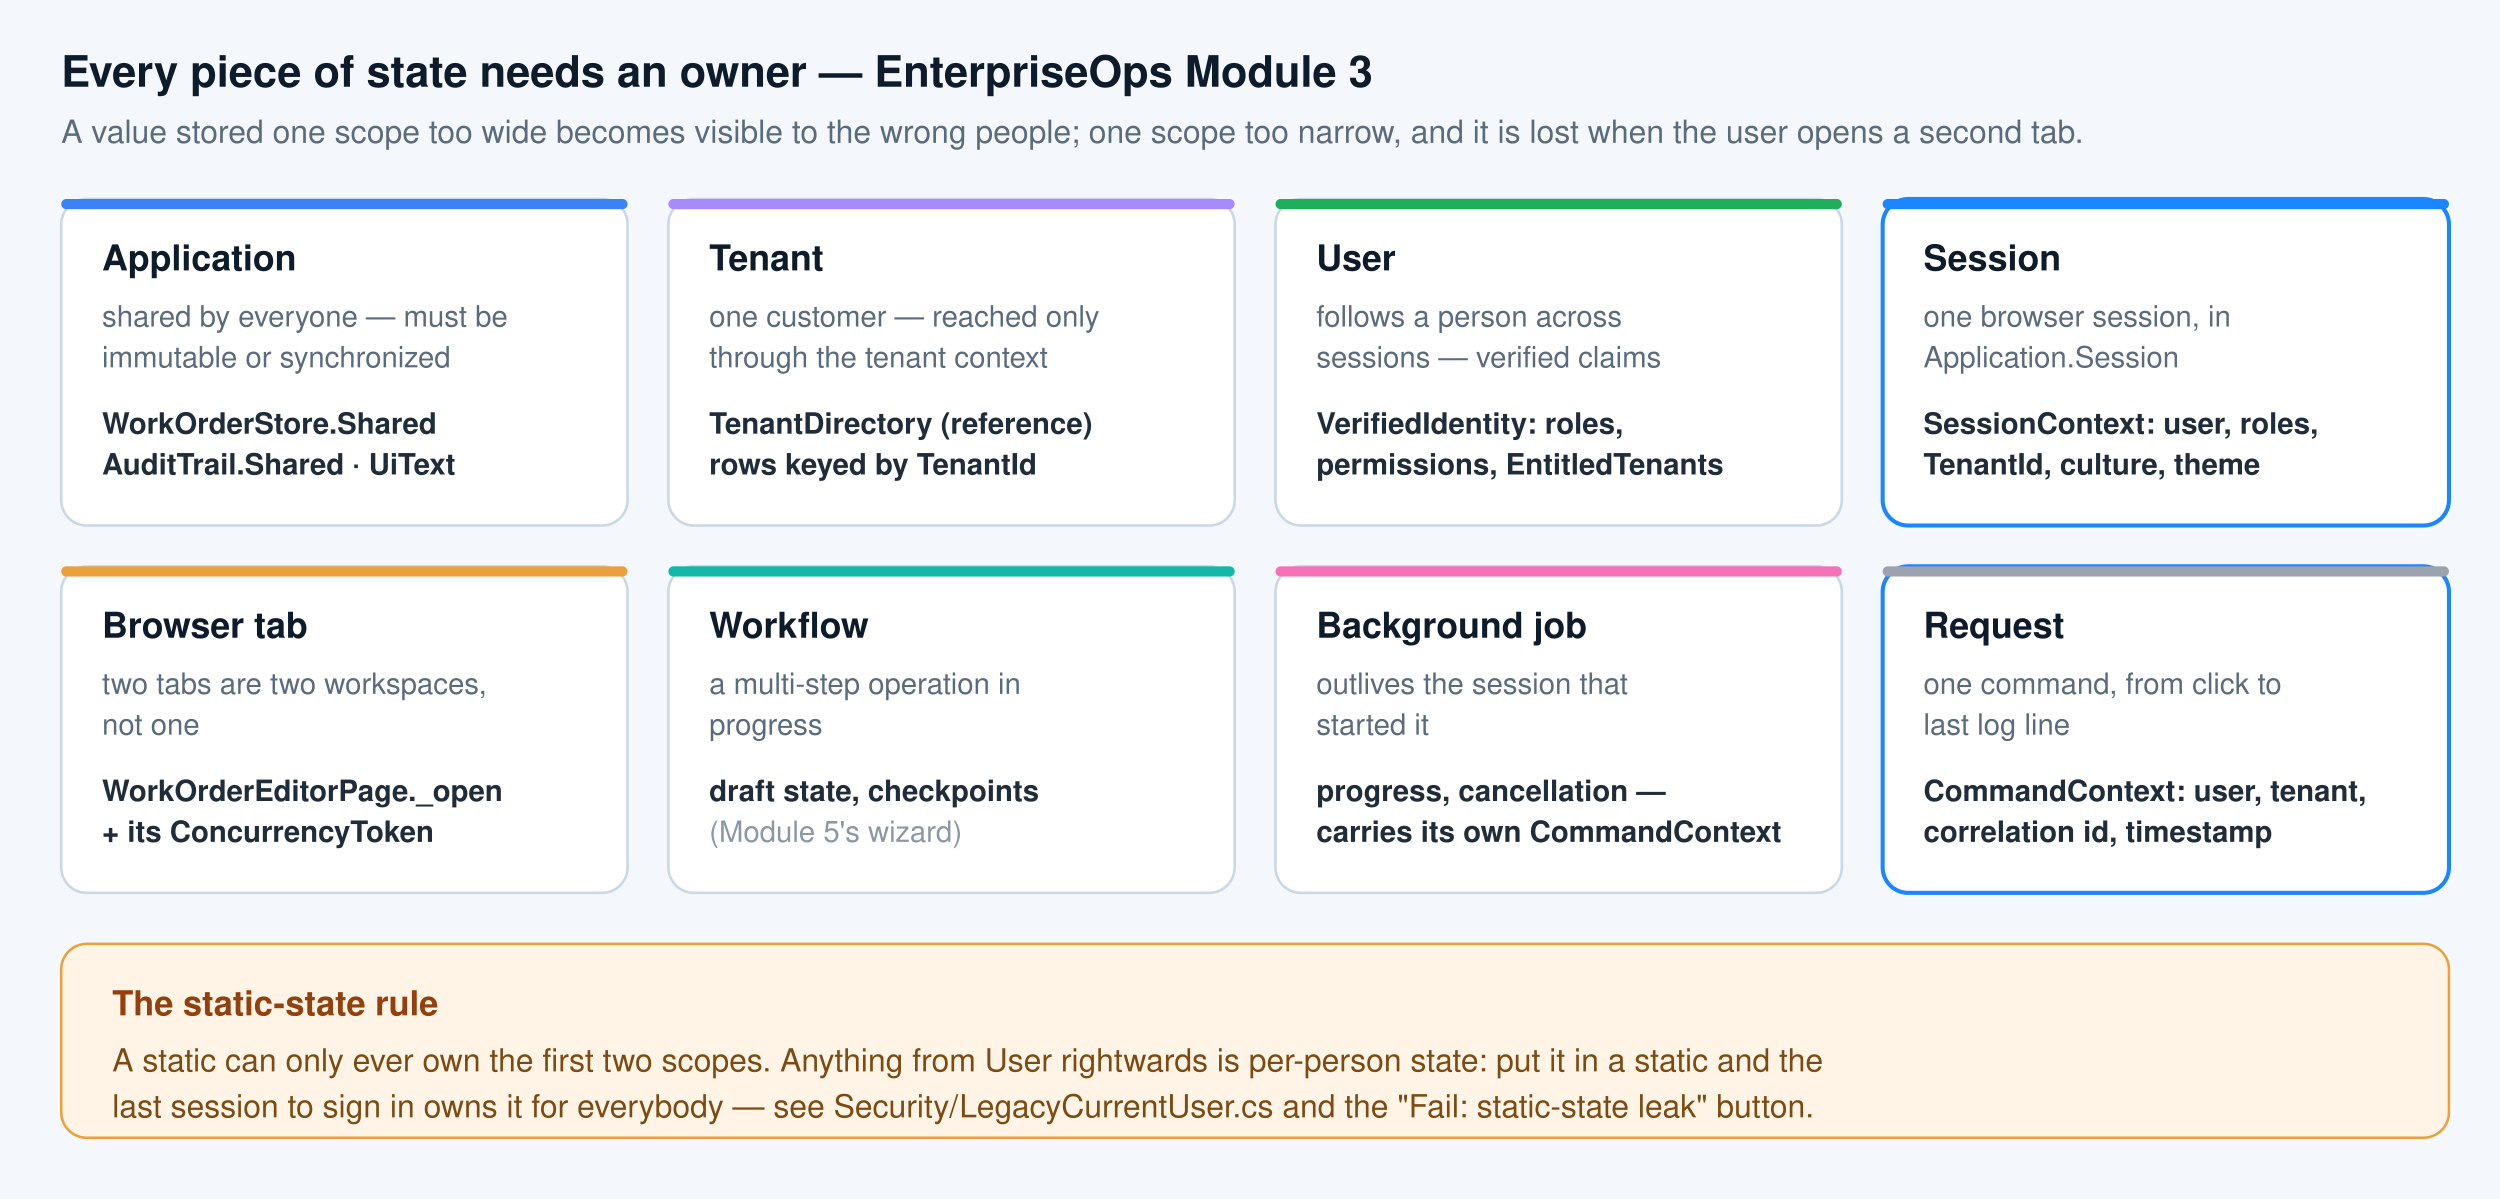
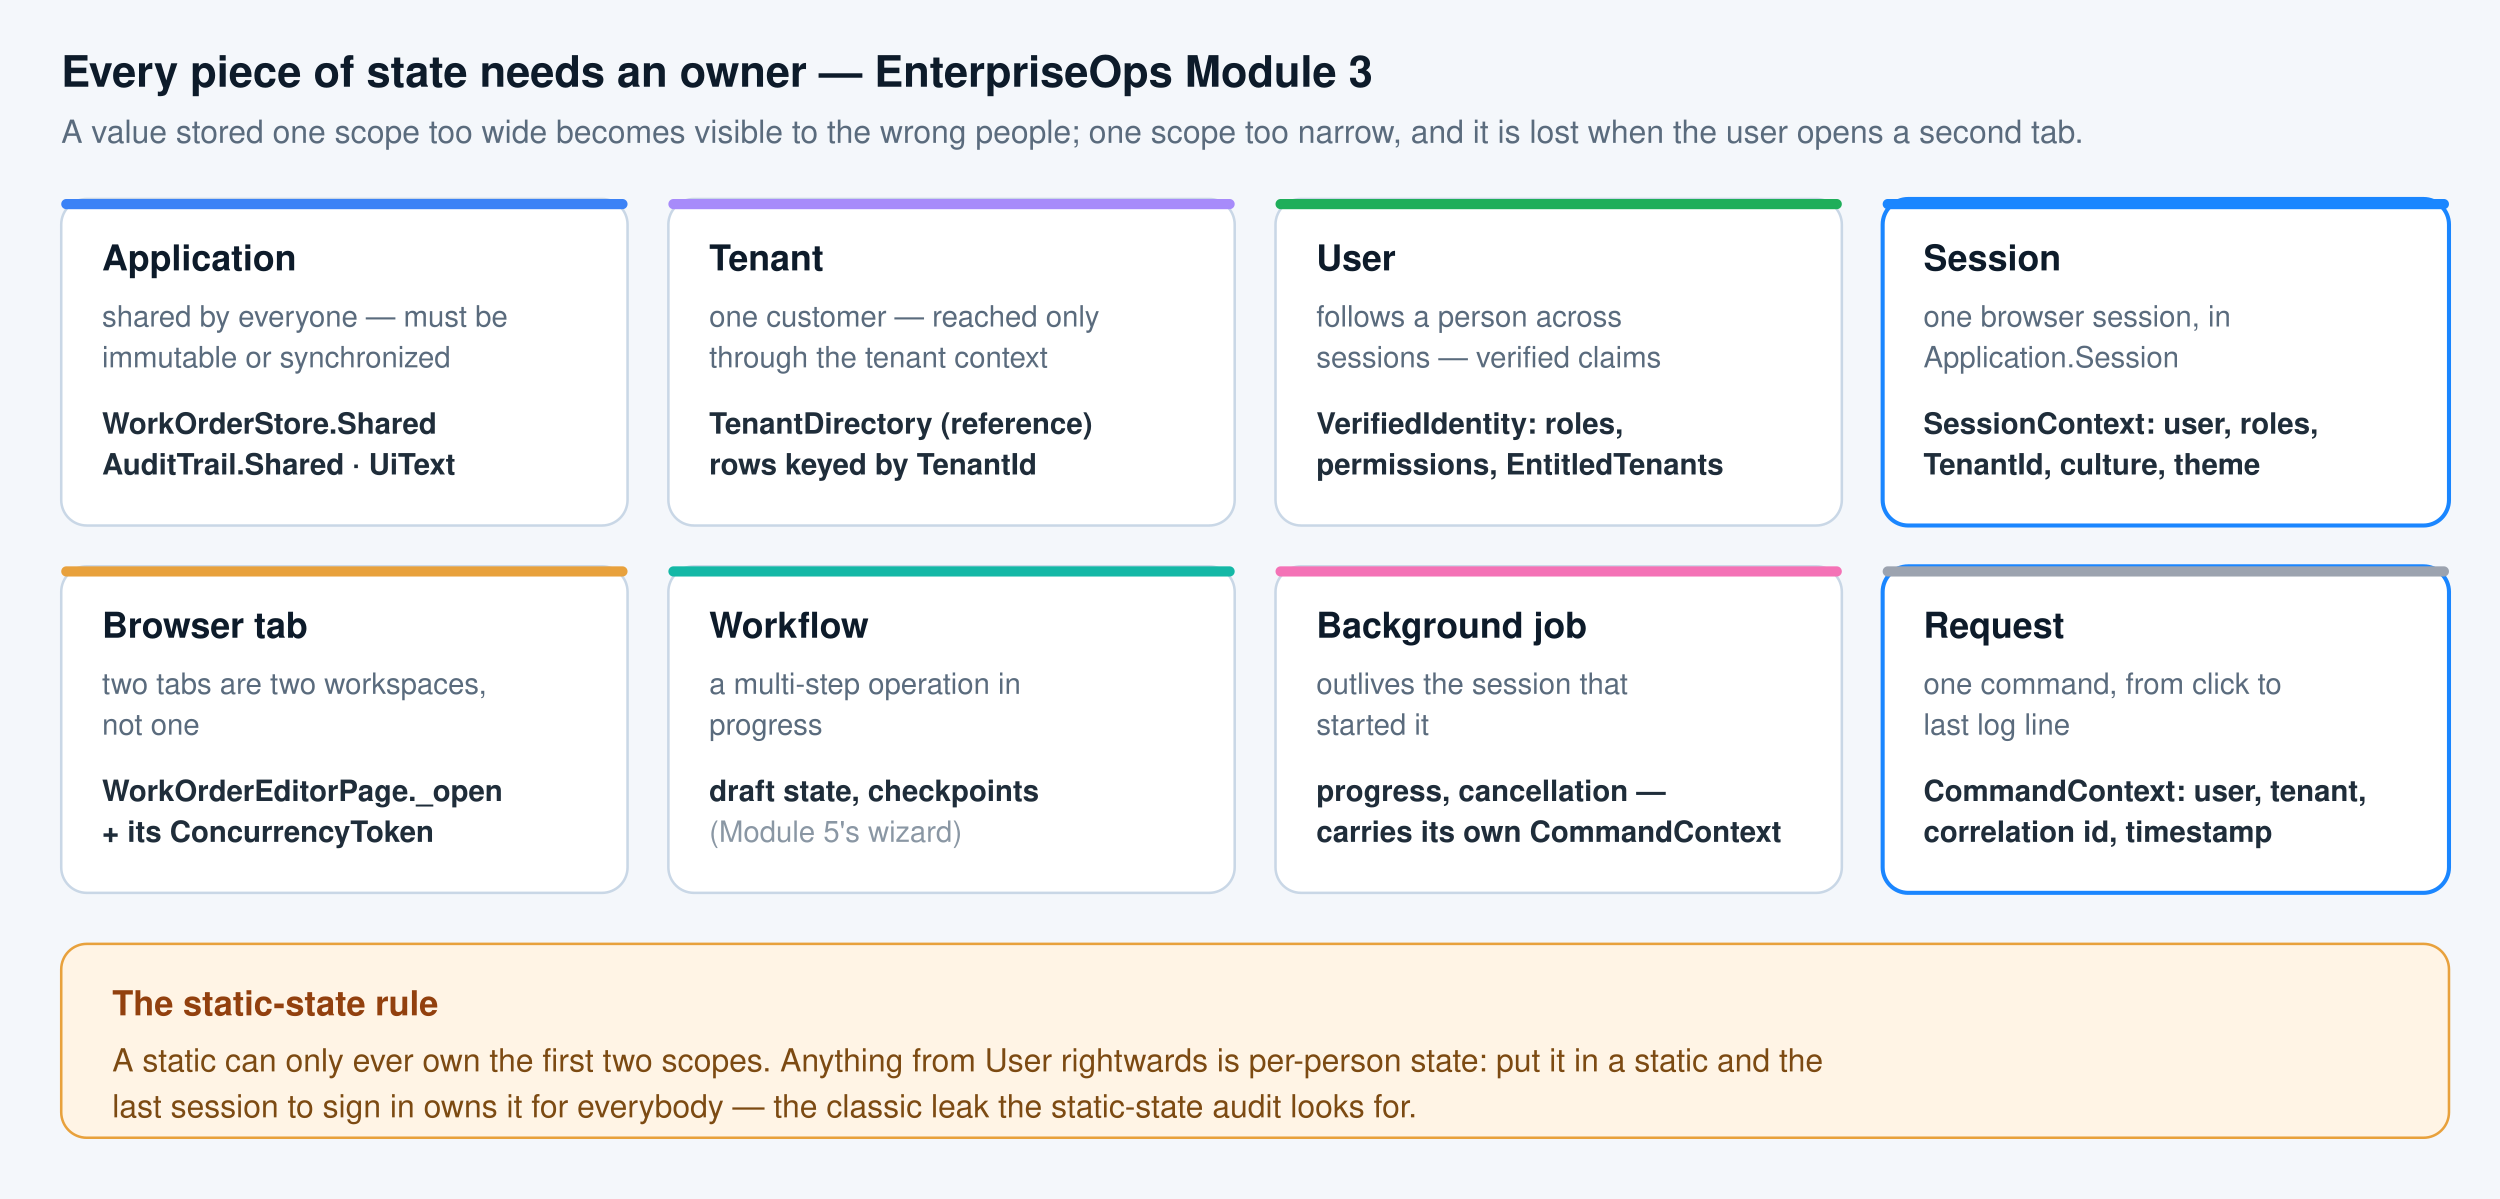
<svg xmlns="http://www.w3.org/2000/svg" width="980" height="470" viewBox="0 0 980 470" font-family="Segoe UI, Helvetica, Arial, sans-serif">
  <rect x="0" y="0" width="980" height="470" fill="#f4f7fb" />
  <text x="24" y="34" font-size="17" font-weight="700" fill="#0d1b2a">Every piece of state needs an owner — EnterpriseOps Module 3</text>
  <text x="24" y="56" font-size="12.5" fill="#5a6b7d">A value stored one scope too wide becomes visible to the wrong people; one scope too narrow, and it is lost when the user opens a second tab.</text>
  <g>
    <rect x="24" y="78" width="222" height="128" rx="10" fill="#ffffff" stroke="#c9d7e6" />
    <rect x="24" y="78" width="222" height="4" rx="2" fill="#3b82f6" />
    <text x="40" y="106" font-size="14" font-weight="700" fill="#0d1b2a">Application</text>
    <text x="40" y="128" font-size="11.5" fill="#5a6b7d">shared by everyone — must be</text>
    <text x="40" y="144" font-size="11.5" fill="#5a6b7d">immutable or synchronized</text>
    <text x="40" y="170" font-size="11.5" font-weight="600" fill="#1f2d3a">WorkOrderStore.Shared</text>
    <text x="40" y="186" font-size="11.5" font-weight="600" fill="#1f2d3a">AuditTrail.Shared · UiText</text>
  </g>
  <g>
    <rect x="262" y="78" width="222" height="128" rx="10" fill="#ffffff" stroke="#c9d7e6" />
    <rect x="262" y="78" width="222" height="4" rx="2" fill="#a78bfa" />
    <text x="278" y="106" font-size="14" font-weight="700" fill="#0d1b2a">Tenant</text>
    <text x="278" y="128" font-size="11.5" fill="#5a6b7d">one customer — reached only</text>
    <text x="278" y="144" font-size="11.5" fill="#5a6b7d">through the tenant context</text>
    <text x="278" y="170" font-size="11.5" font-weight="600" fill="#1f2d3a">TenantDirectory (reference)</text>
    <text x="278" y="186" font-size="11.5" font-weight="600" fill="#1f2d3a">rows keyed by TenantId</text>
  </g>
  <g>
    <rect x="500" y="78" width="222" height="128" rx="10" fill="#ffffff" stroke="#c9d7e6" />
    <rect x="500" y="78" width="222" height="4" rx="2" fill="#1fae5a" />
    <text x="516" y="106" font-size="14" font-weight="700" fill="#0d1b2a">User</text>
    <text x="516" y="128" font-size="11.5" fill="#5a6b7d">follows a person across</text>
    <text x="516" y="144" font-size="11.5" fill="#5a6b7d">sessions — verified claims</text>
    <text x="516" y="170" font-size="11.5" font-weight="600" fill="#1f2d3a">VerifiedIdentity: roles,</text>
    <text x="516" y="186" font-size="11.5" font-weight="600" fill="#1f2d3a">permissions, EntitledTenants</text>
  </g>
  <g>
    <rect x="738" y="78" width="222" height="128" rx="10" fill="#ffffff" stroke="#1a86ff" stroke-width="1.6" />
    <rect x="738" y="78" width="222" height="4" rx="2" fill="#1a86ff" />
    <text x="754" y="106" font-size="14" font-weight="700" fill="#0d1b2a">Session</text>
    <text x="754" y="128" font-size="11.5" fill="#5a6b7d">one browser session, in</text>
    <text x="754" y="144" font-size="11.5" fill="#5a6b7d">Application.Session</text>
    <text x="754" y="170" font-size="11.5" font-weight="600" fill="#1f2d3a">SessionContext: user, roles,</text>
    <text x="754" y="186" font-size="11.5" font-weight="600" fill="#1f2d3a">TenantId, culture, theme</text>
  </g>
  <g>
    <rect x="24" y="222" width="222" height="128" rx="10" fill="#ffffff" stroke="#c9d7e6" />
    <rect x="24" y="222" width="222" height="4" rx="2" fill="#e8a13c" />
    <text x="40" y="250" font-size="14" font-weight="700" fill="#0d1b2a">Browser tab</text>
    <text x="40" y="272" font-size="11.5" fill="#5a6b7d">two tabs are two workspaces,</text>
    <text x="40" y="288" font-size="11.5" fill="#5a6b7d">not one</text>
    <text x="40" y="314" font-size="11.5" font-weight="600" fill="#1f2d3a">WorkOrderEditorPage._open</text>
    <text x="40" y="330" font-size="11.5" font-weight="600" fill="#1f2d3a">+ its ConcurrencyToken</text>
  </g>
  <g>
    <rect x="262" y="222" width="222" height="128" rx="10" fill="#ffffff" stroke="#c9d7e6" />
    <rect x="262" y="222" width="222" height="4" rx="2" fill="#14b8a6" />
    <text x="278" y="250" font-size="14" font-weight="700" fill="#0d1b2a">Workflow</text>
    <text x="278" y="272" font-size="11.5" fill="#5a6b7d">a multi-step operation in</text>
    <text x="278" y="288" font-size="11.5" fill="#5a6b7d">progress</text>
    <text x="278" y="314" font-size="11.5" font-weight="600" fill="#1f2d3a">draft state, checkpoints</text>
    <text x="278" y="330" font-size="11.5" fill="#8a97a4">(Module 5's wizard)</text>
  </g>
  <g>
    <rect x="500" y="222" width="222" height="128" rx="10" fill="#ffffff" stroke="#c9d7e6" />
    <rect x="500" y="222" width="222" height="4" rx="2" fill="#f472b6" />
    <text x="516" y="250" font-size="14" font-weight="700" fill="#0d1b2a">Background job</text>
    <text x="516" y="272" font-size="11.5" fill="#5a6b7d">outlives the session that</text>
    <text x="516" y="288" font-size="11.5" fill="#5a6b7d">started it</text>
    <text x="516" y="314" font-size="11.5" font-weight="600" fill="#1f2d3a">progress, cancellation —</text>
    <text x="516" y="330" font-size="11.5" font-weight="600" fill="#1f2d3a">carries its own CommandContext</text>
  </g>
  <g>
    <rect x="738" y="222" width="222" height="128" rx="10" fill="#ffffff" stroke="#1a86ff" stroke-width="1.6" />
    <rect x="738" y="222" width="222" height="4" rx="2" fill="#9ca3af" />
    <text x="754" y="250" font-size="14" font-weight="700" fill="#0d1b2a">Request</text>
    <text x="754" y="272" font-size="11.5" fill="#5a6b7d">one command, from click to</text>
    <text x="754" y="288" font-size="11.5" fill="#5a6b7d">last log line</text>
    <text x="754" y="314" font-size="11.5" font-weight="600" fill="#1f2d3a">CommandContext: user, tenant,</text>
    <text x="754" y="330" font-size="11.5" font-weight="600" fill="#1f2d3a">correlation id, timestamp</text>
  </g>
  <g>
    <rect x="24" y="370" width="936" height="76" rx="10" fill="#fff4e5" stroke="#e8a13c" />
    <text x="44" y="398" font-size="13.5" font-weight="700" fill="#92400e">The static-state rule</text>
    <text x="44" y="420" font-size="12.5" fill="#7c4a12">A static can only ever own the first two scopes. Anything from User rightwards is per-person state: put it in a static and the</text>
-     <text x="44" y="438" font-size="12.5" fill="#7c4a12">last session to sign in owns it for everybody — see Security/LegacyCurrentUser.cs and the "Fail: static-state leak" button.</text>
+     <text x="44" y="438" font-size="12.5" fill="#7c4a12">last session to sign in owns it for everybody — the classic leak the static-state audit looks for.</text>
  </g>
</svg>
